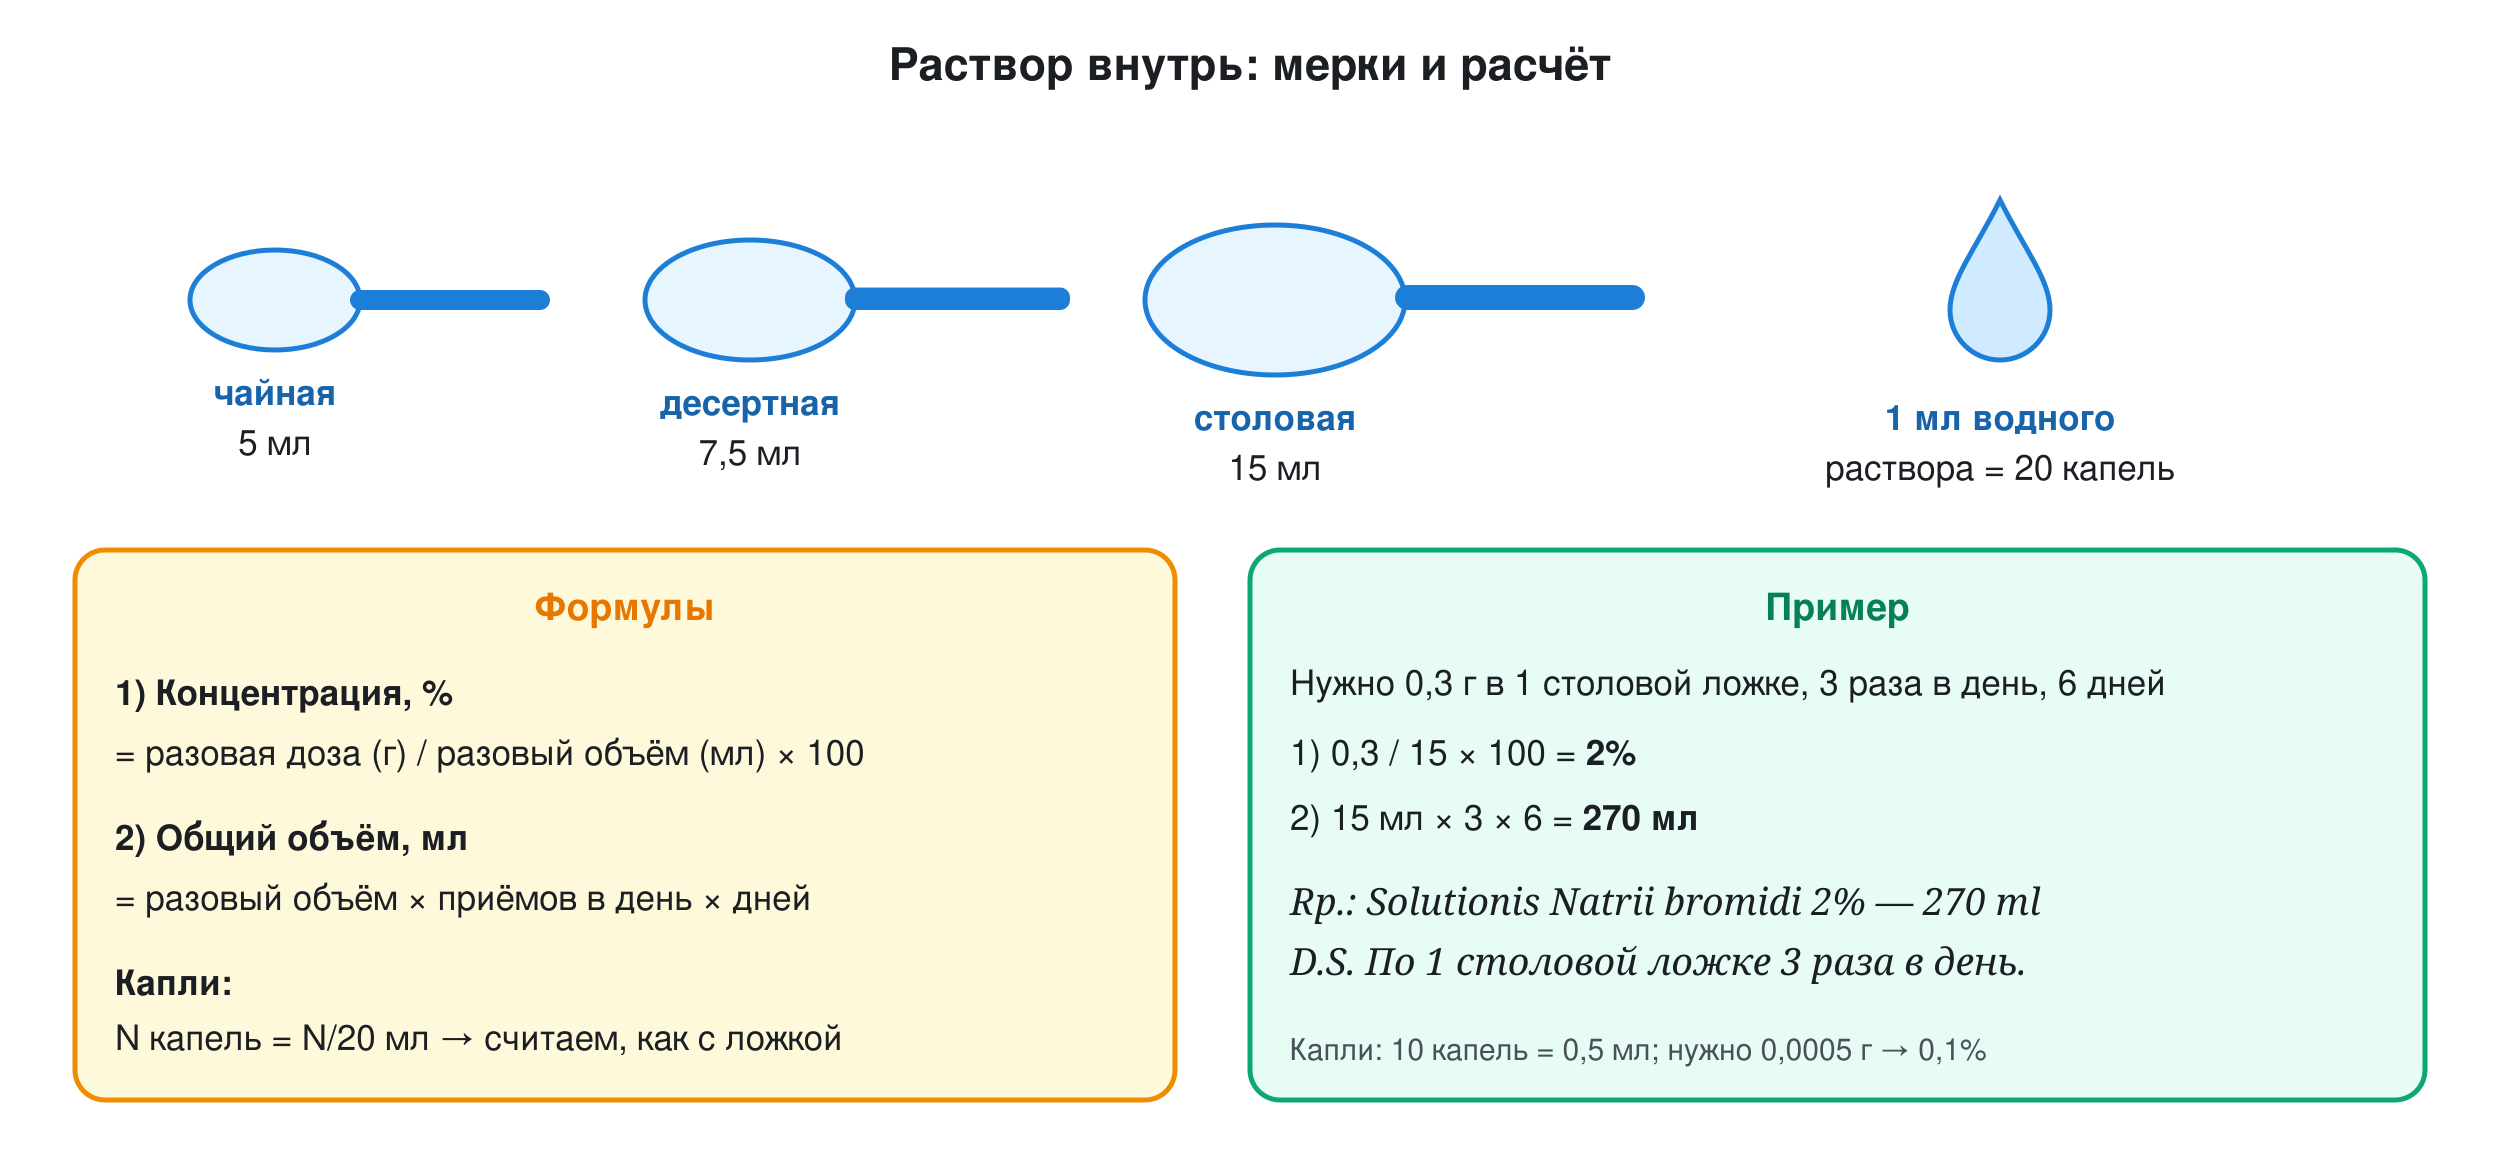
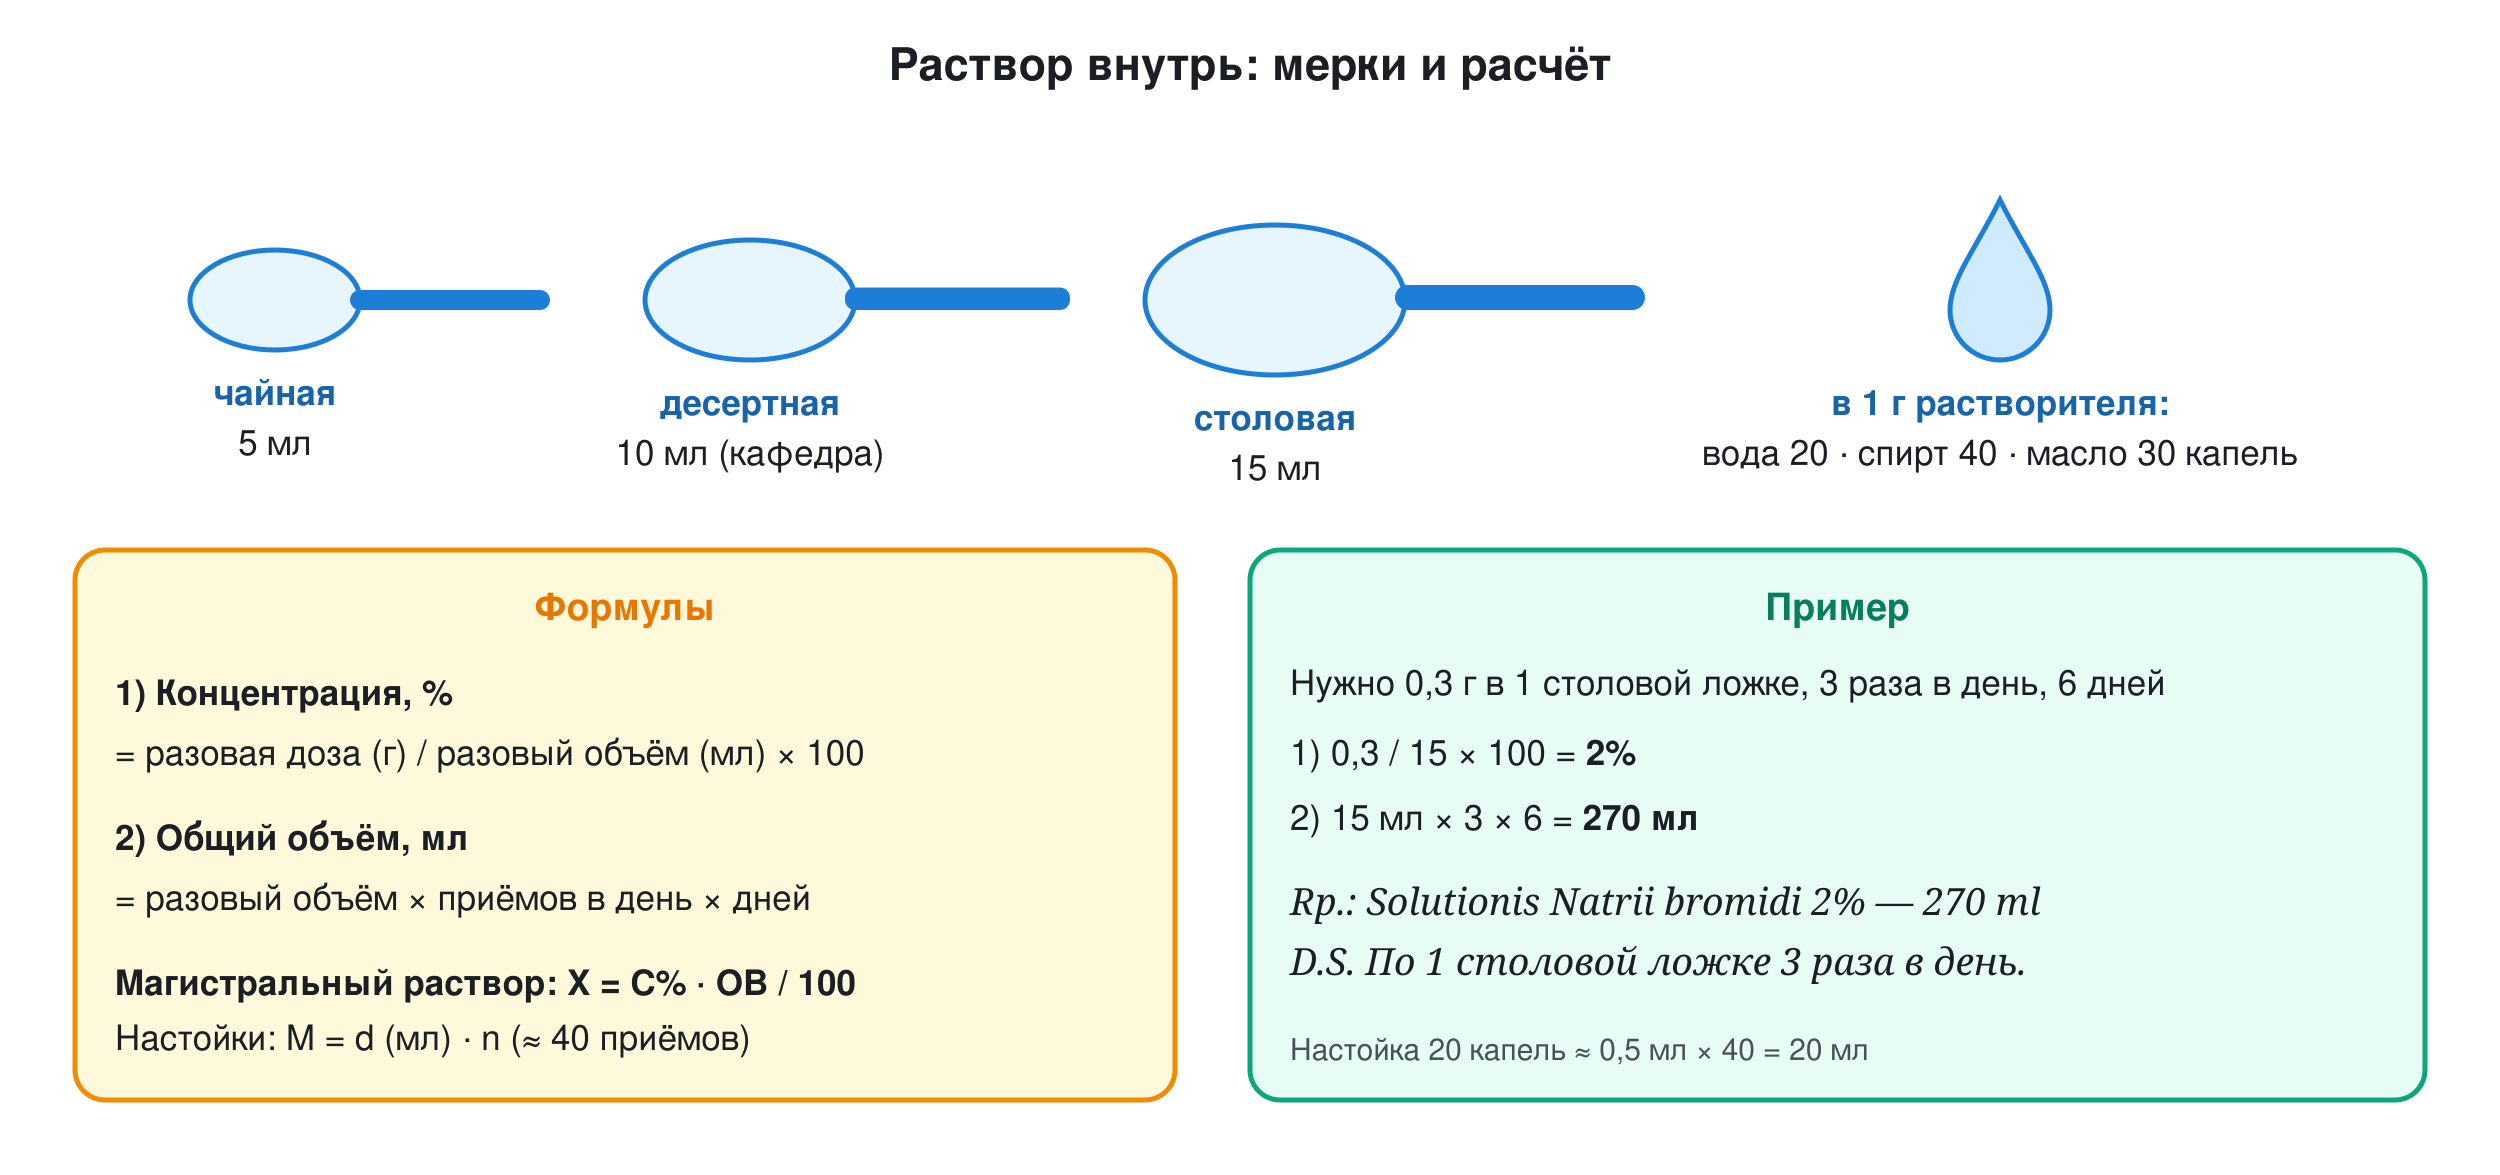
<svg xmlns="http://www.w3.org/2000/svg" viewBox="0 0 1000 470" font-family="Helvetica, Arial, sans-serif" font-size="14">
  <rect width="1000" height="470" fill="#ffffff" />
  <text x="500" y="32" text-anchor="middle" font-size="18" font-weight="bold" fill="#1b1e23">Раствор внутрь: мерки и расчёт</text>
  <ellipse cx="110" cy="120" rx="34" ry="20" fill="#e7f5ff" stroke="#1c7ed6" stroke-width="2" />
  <rect x="140" y="116" width="80" height="8" rx="4" fill="#1c7ed6" />
  <text x="110" y="162" text-anchor="middle" font-weight="bold" fill="#1864ab">чайная</text>
  <text x="110" y="182" text-anchor="middle" fill="#1b1e23">5 мл</text>
  <ellipse cx="300" cy="120" rx="42" ry="24" fill="#e7f5ff" stroke="#1c7ed6" stroke-width="2" />
  <rect x="338" y="115" width="90" height="9" rx="4" fill="#1c7ed6" />
  <text x="300" y="166" text-anchor="middle" font-weight="bold" fill="#1864ab">десертная</text>
-   <text x="300" y="186" text-anchor="middle" fill="#1b1e23">7,5 мл</text>
+   <text x="300" y="186" text-anchor="middle" fill="#1b1e23">10 мл (кафедра)</text>
  <ellipse cx="510" cy="120" rx="52" ry="30" fill="#e7f5ff" stroke="#1c7ed6" stroke-width="2" />
  <rect x="558" y="114" width="100" height="10" rx="5" fill="#1c7ed6" />
  <text x="510" y="172" text-anchor="middle" font-weight="bold" fill="#1864ab">столовая</text>
  <text x="510" y="192" text-anchor="middle" fill="#1b1e23">15 мл</text>
  <path d="M800 80 C790 100 780 112 780 124 A20 20 0 0 0 820 124 C820 112 810 100 800 80 Z" fill="#d0ebff" stroke="#1c7ed6" stroke-width="2" />
-   <text x="800" y="172" text-anchor="middle" font-weight="bold" fill="#1864ab">1 мл водного</text>
-   <text x="800" y="192" text-anchor="middle" fill="#1b1e23">раствора = 20 капель</text>
+   <text x="800" y="166" text-anchor="middle" font-weight="bold" fill="#1864ab">в 1 г растворителя:</text>
+   <text x="800" y="186" text-anchor="middle" fill="#1b1e23">вода 20 · спирт 40 · масло 30 капель</text>
  <rect x="30" y="220" width="440" height="220" rx="12" fill="#fff9db" stroke="#f08c00" stroke-width="2" />
  <text x="250" y="248" text-anchor="middle" font-weight="bold" font-size="15" fill="#e67700">Формулы</text>
  <text x="46" y="282" fill="#1b1e23" font-weight="bold">1) Концентрация, %</text>
  <text x="46" y="306" fill="#1b1e23">= разовая доза (г) / разовый объём (мл) × 100</text>
  <text x="46" y="340" fill="#1b1e23" font-weight="bold">2) Общий объём, мл</text>
  <text x="46" y="364" fill="#1b1e23">= разовый объём × приёмов в день × дней</text>
-   <text x="46" y="398" fill="#1b1e23" font-weight="bold">Капли:</text>
-   <text x="46" y="420" fill="#1b1e23">N капель = N/20 мл → считаем, как с ложкой</text>
+   <text x="46" y="398" fill="#1b1e23" font-weight="bold">Магистральный раствор: X = C% · ОВ / 100</text>
+   <text x="46" y="420" fill="#1b1e23">Настойки: M = d (мл) · n (≈ 40 приёмов)</text>
  <rect x="500" y="220" width="470" height="220" rx="12" fill="#e6fcf5" stroke="#0ca678" stroke-width="2" />
  <text x="735" y="248" text-anchor="middle" font-weight="bold" font-size="15" fill="#087f5b">Пример</text>
  <text x="516" y="278" fill="#1b1e23">Нужно 0,3 г в 1 столовой ложке, 3 раза в день, 6 дней</text>
  <text x="516" y="306" fill="#1b1e23">1) 0,3 / 15 × 100 = <tspan font-weight="bold">2%</tspan>
  </text>
  <text x="516" y="332" fill="#1b1e23">2) 15 мл × 3 × 6 = <tspan font-weight="bold">270 мл</tspan>
  </text>
  <text x="516" y="366" font-family="Georgia, serif" font-style="italic" font-size="15" fill="#1b1e23">Rp.: Solutionis Natrii bromidi 2% — 270 ml</text>
  <text x="516" y="390" font-family="Georgia, serif" font-style="italic" font-size="15" fill="#1b1e23">D.S. По 1 столовой ложке 3 раза в день.</text>
-   <text x="516" y="424" font-size="12" fill="#495057">Капли: 10 капель = 0,5 мл; нужно 0,0005 г → 0,1%</text>
+   <text x="516" y="424" font-size="12" fill="#495057">Настойка 20 капель ≈ 0,5 мл × 40 = 20 мл</text>
</svg>
